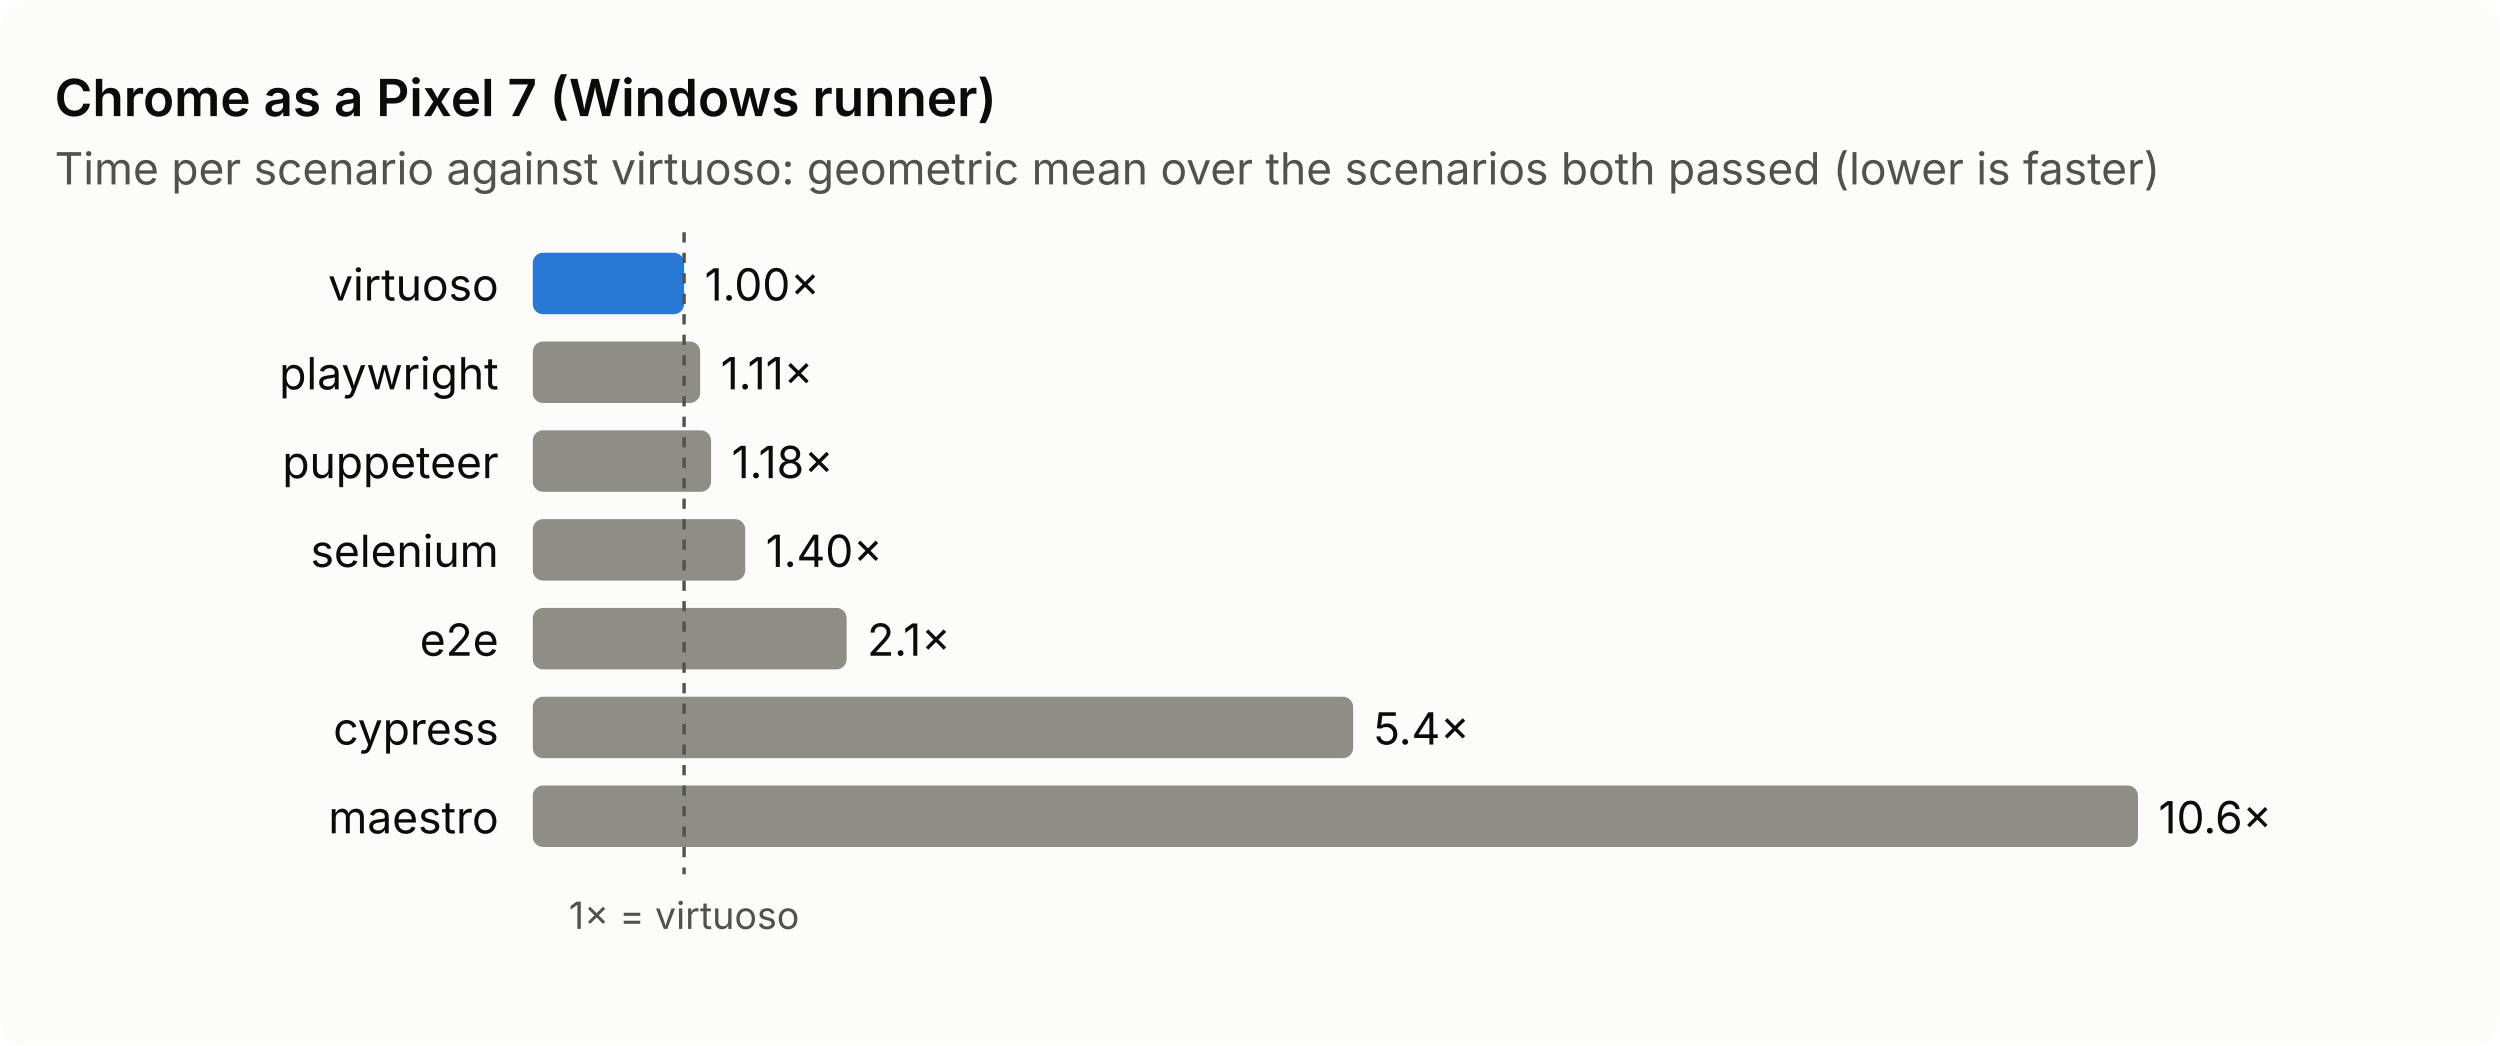
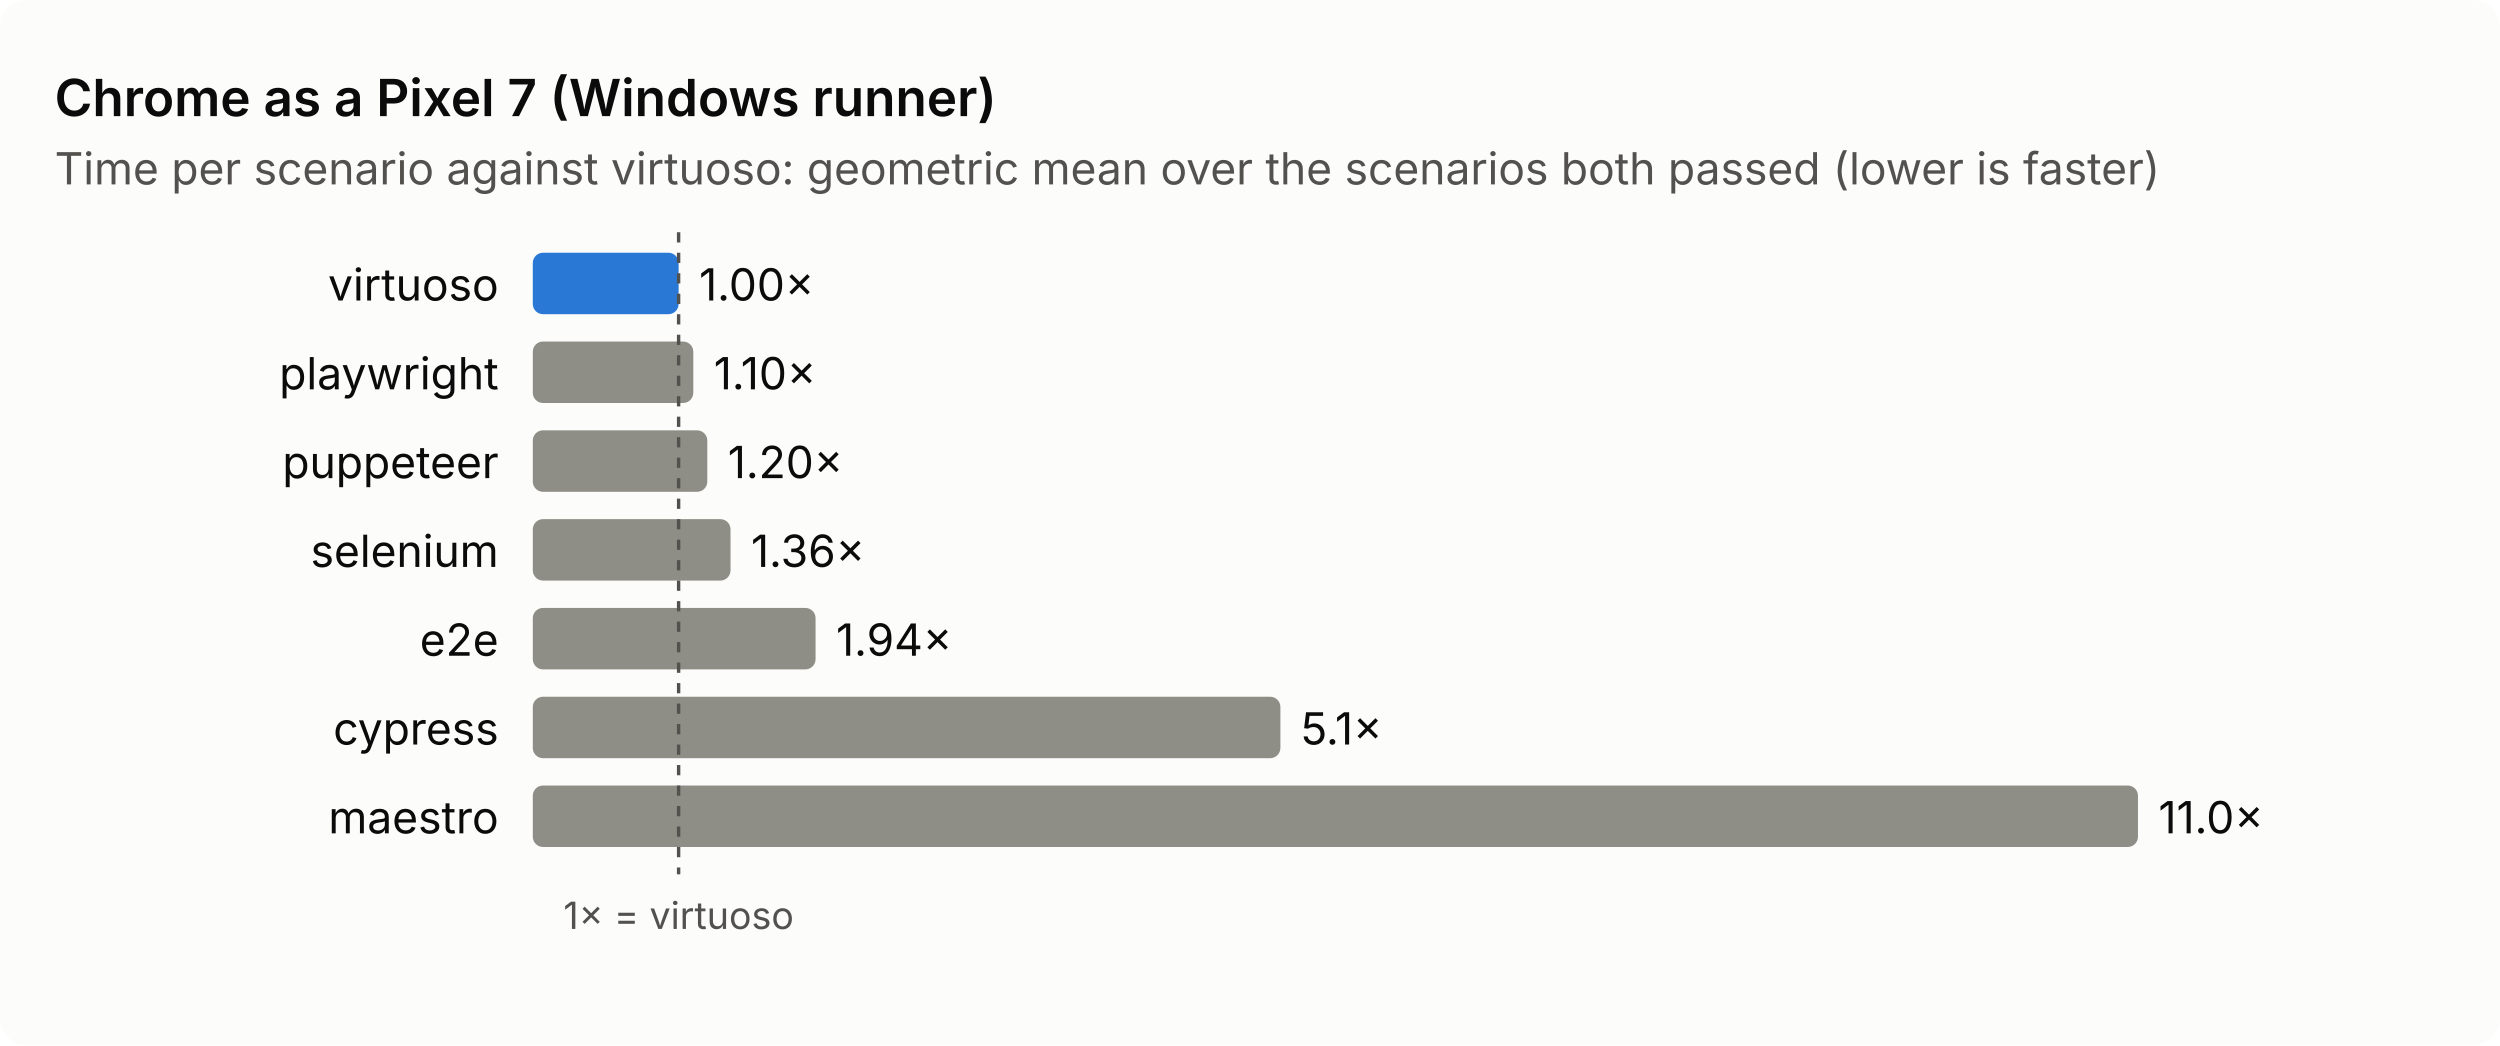
<svg xmlns="http://www.w3.org/2000/svg" viewBox="0 0 732 306" width="732" height="306" role="img" aria-label="Chrome as a Pixel 7 (Windows runner): time per scenario against virtuoso">
  <style>text{font:13px system-ui,-apple-system,'Segoe UI',sans-serif;fill:#0b0b0b}.sub,.axis{fill:#52514e}.axis{font-size:11px}.title{font-size:15px;font-weight:600}.bg{fill:#fcfcfb}.bar{fill:#8f8e86}.base{fill:#2a78d6}.ref{stroke:#52514e;stroke-dasharray:3 3}@media (prefers-color-scheme: dark){.bg{fill:#1a1a19}text{fill:#f0efec}.sub,.axis{fill:#c3c2b7}.base{fill:#3987e5}.ref{stroke:#c3c2b7}}</style>
  <rect class="bg" width="732" height="306" rx="8" />
  <text class="title" x="16" y="34.0">Chrome as a Pixel 7 (Windows runner)</text>
  <text class="sub" x="16" y="54.0">Time per scenario against virtuoso: geometric mean over the scenarios both passed (lower is faster)</text>
  <text x="146.0" y="88.0" text-anchor="end">virtuoso</text>
-   <rect class="bar base" x="156" y="74.0" width="44.3" height="18" rx="3" />
-   <text x="206.3" y="88.0">1.00×</text>
+   <rect class="bar base" x="156" y="74.0" width="42.7" height="18" rx="3" />
+   <text x="204.7" y="88.0">1.00×</text>
  <text x="146.0" y="114.0" text-anchor="end">playwright</text>
-   <rect class="bar" x="156" y="100.0" width="49.0" height="18" rx="3" />
-   <text x="211.0" y="114.0">1.11×</text>
+   <rect class="bar" x="156" y="100.0" width="47.0" height="18" rx="3" />
+   <text x="209.0" y="114.0">1.10×</text>
  <text x="146.0" y="140.0" text-anchor="end">puppeteer</text>
-   <rect class="bar" x="156" y="126.0" width="52.2" height="18" rx="3" />
-   <text x="214.2" y="140.0">1.18×</text>
+   <rect class="bar" x="156" y="126.0" width="51.1" height="18" rx="3" />
+   <text x="213.1" y="140.0">1.20×</text>
  <text x="146.0" y="166.0" text-anchor="end">selenium</text>
-   <rect class="bar" x="156" y="152.0" width="62.2" height="18" rx="3" />
-   <text x="224.2" y="166.0">1.40×</text>
+   <rect class="bar" x="156" y="152.0" width="57.9" height="18" rx="3" />
+   <text x="219.9" y="166.0">1.36×</text>
  <text x="146.0" y="192.0" text-anchor="end">e2e</text>
-   <rect class="bar" x="156" y="178.0" width="91.9" height="18" rx="3" />
-   <text x="253.9" y="192.0">2.1×</text>
+   <rect class="bar" x="156" y="178.0" width="82.8" height="18" rx="3" />
+   <text x="244.8" y="192.0">1.94×</text>
  <text x="146.0" y="218.0" text-anchor="end">cypress</text>
-   <rect class="bar" x="156" y="204.0" width="240.2" height="18" rx="3" />
-   <text x="402.2" y="218.0">5.4×</text>
+   <rect class="bar" x="156" y="204.0" width="218.9" height="18" rx="3" />
+   <text x="380.9" y="218.0">5.1×</text>
  <text x="146.0" y="244.0" text-anchor="end">maestro</text>
  <rect class="bar" x="156" y="230.0" width="470.0" height="18" rx="3" />
-   <text x="632.0" y="244.0">10.6×</text>
-   <line class="ref" x1="200.3" y1="68.0" x2="200.3" y2="256.0" />
-   <text class="axis" x="200.3" y="272.0" text-anchor="middle">1× = virtuoso</text>
+   <text x="632.0" y="244.0">11.0×</text>
+   <line class="ref" x1="198.7" y1="68.0" x2="198.7" y2="256.0" />
+   <text class="axis" x="198.7" y="272.0" text-anchor="middle">1× = virtuoso</text>
</svg>
